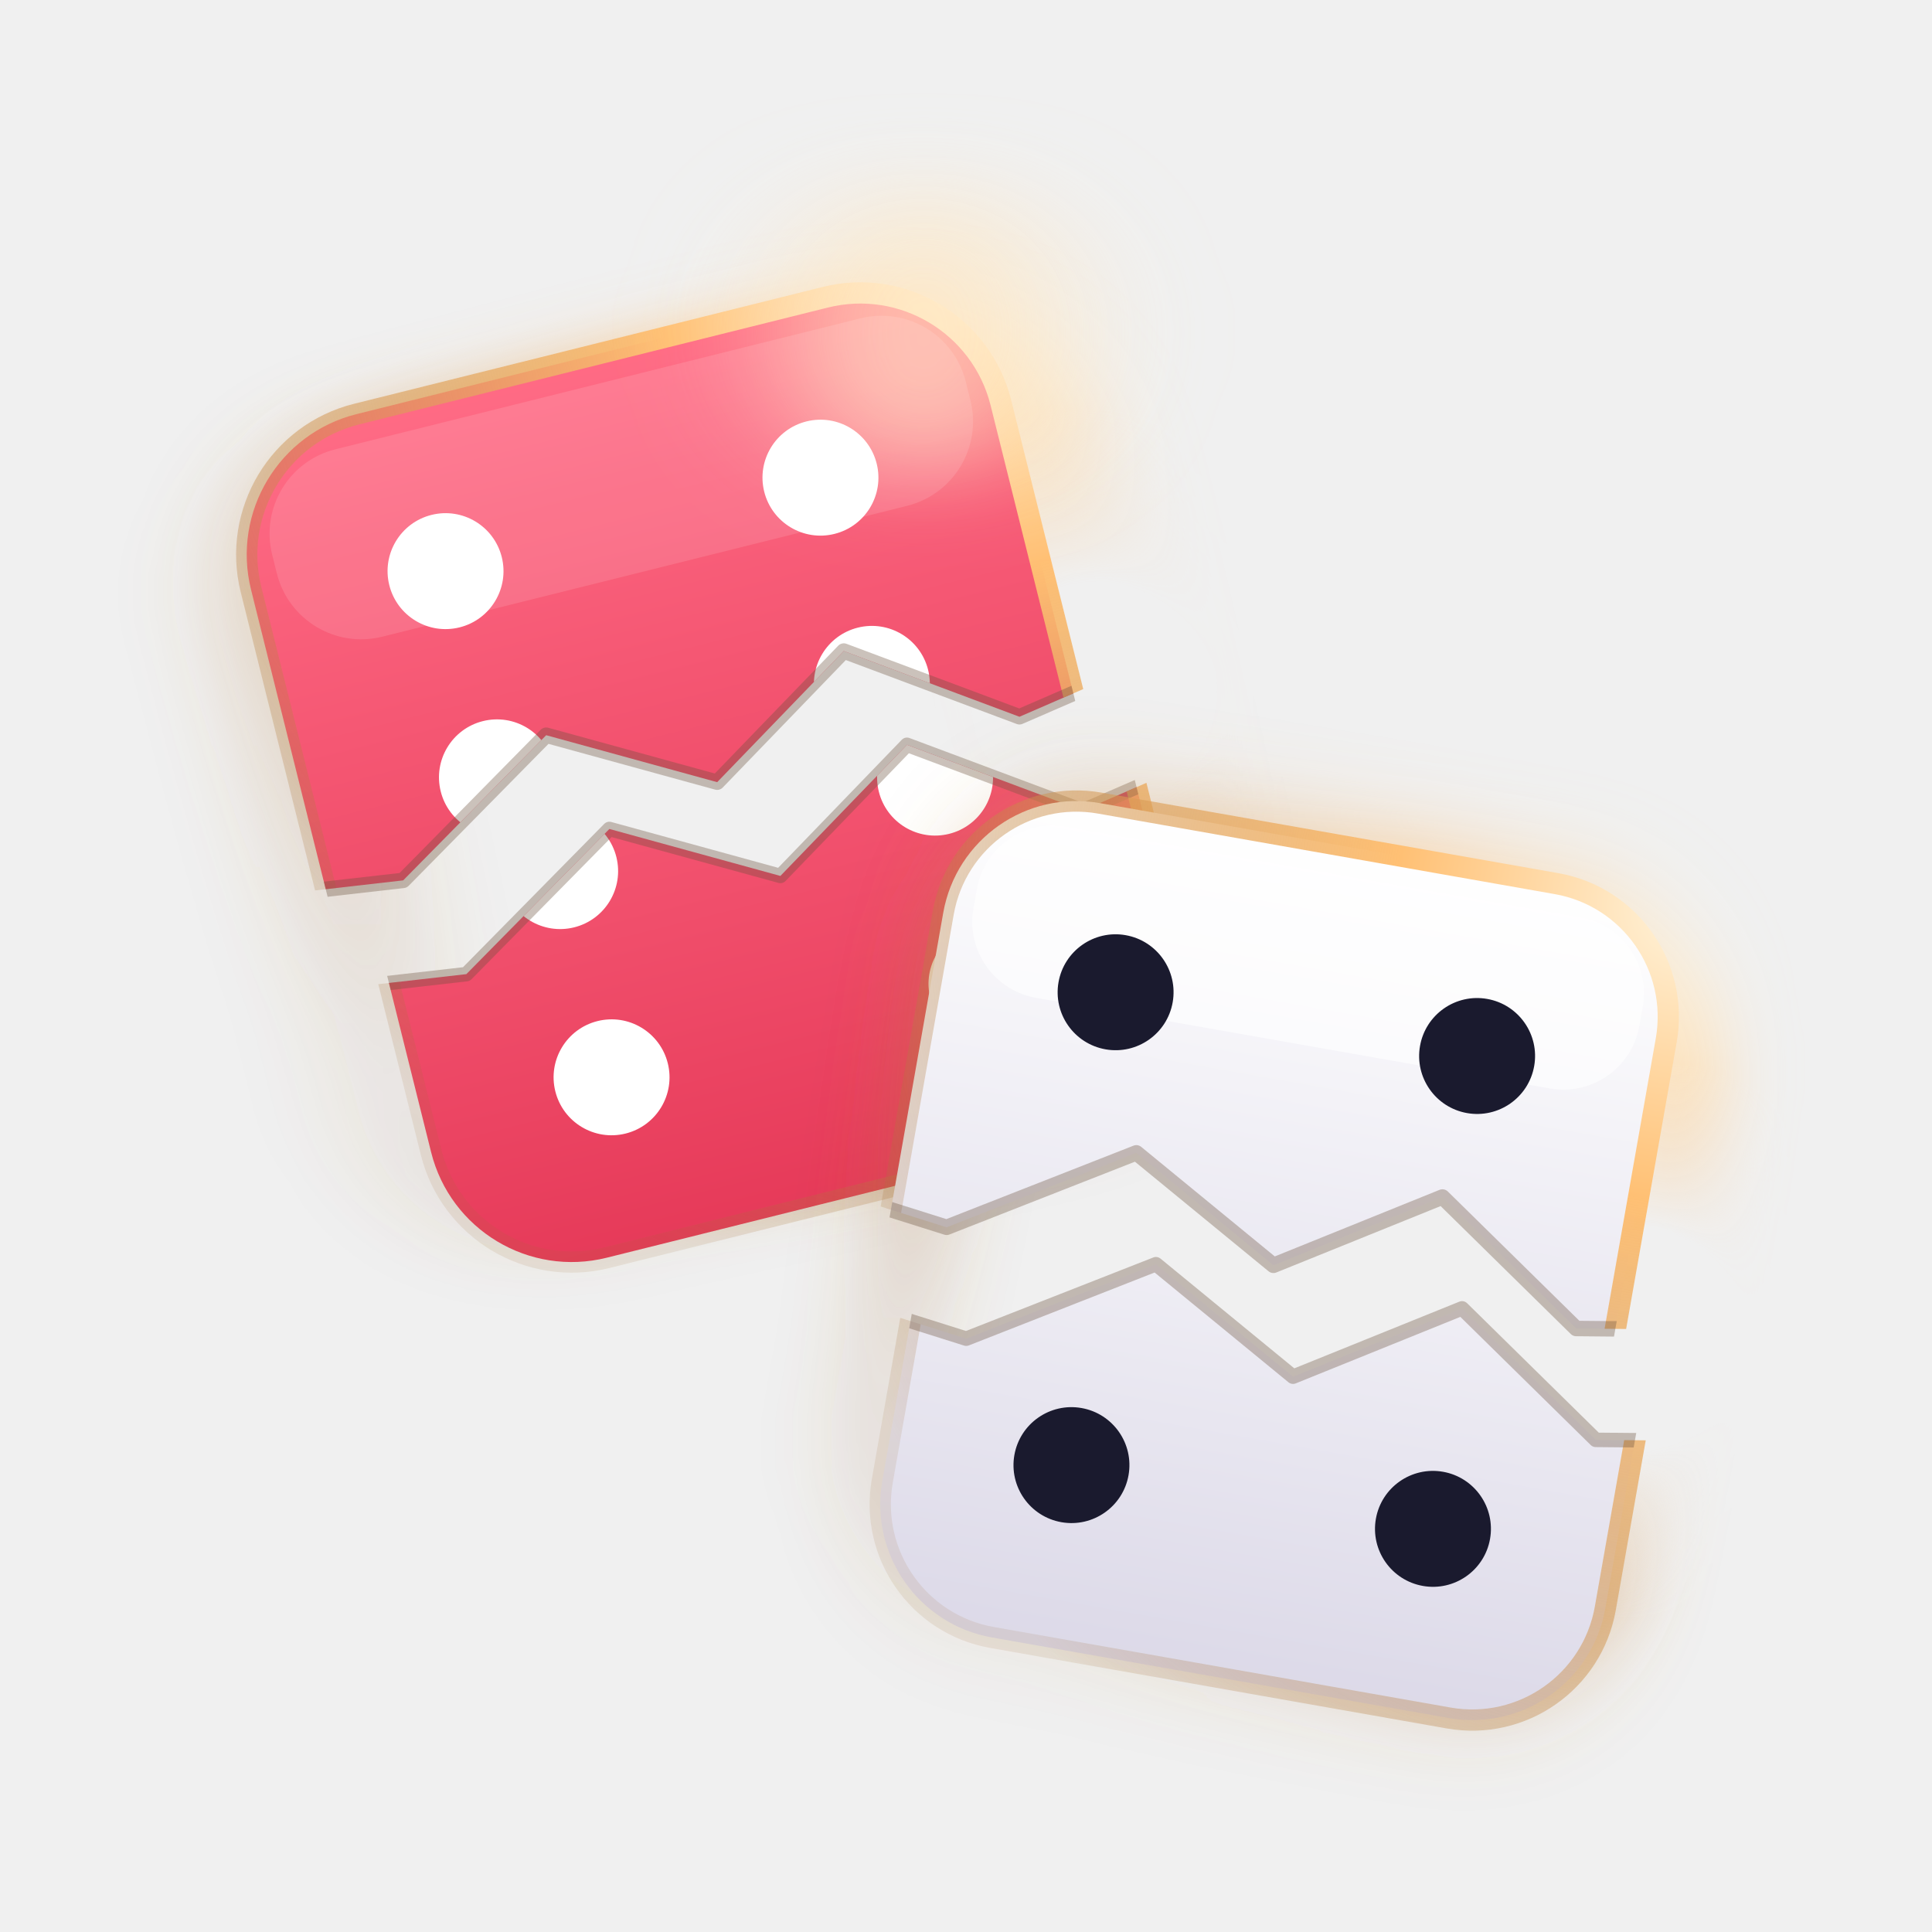
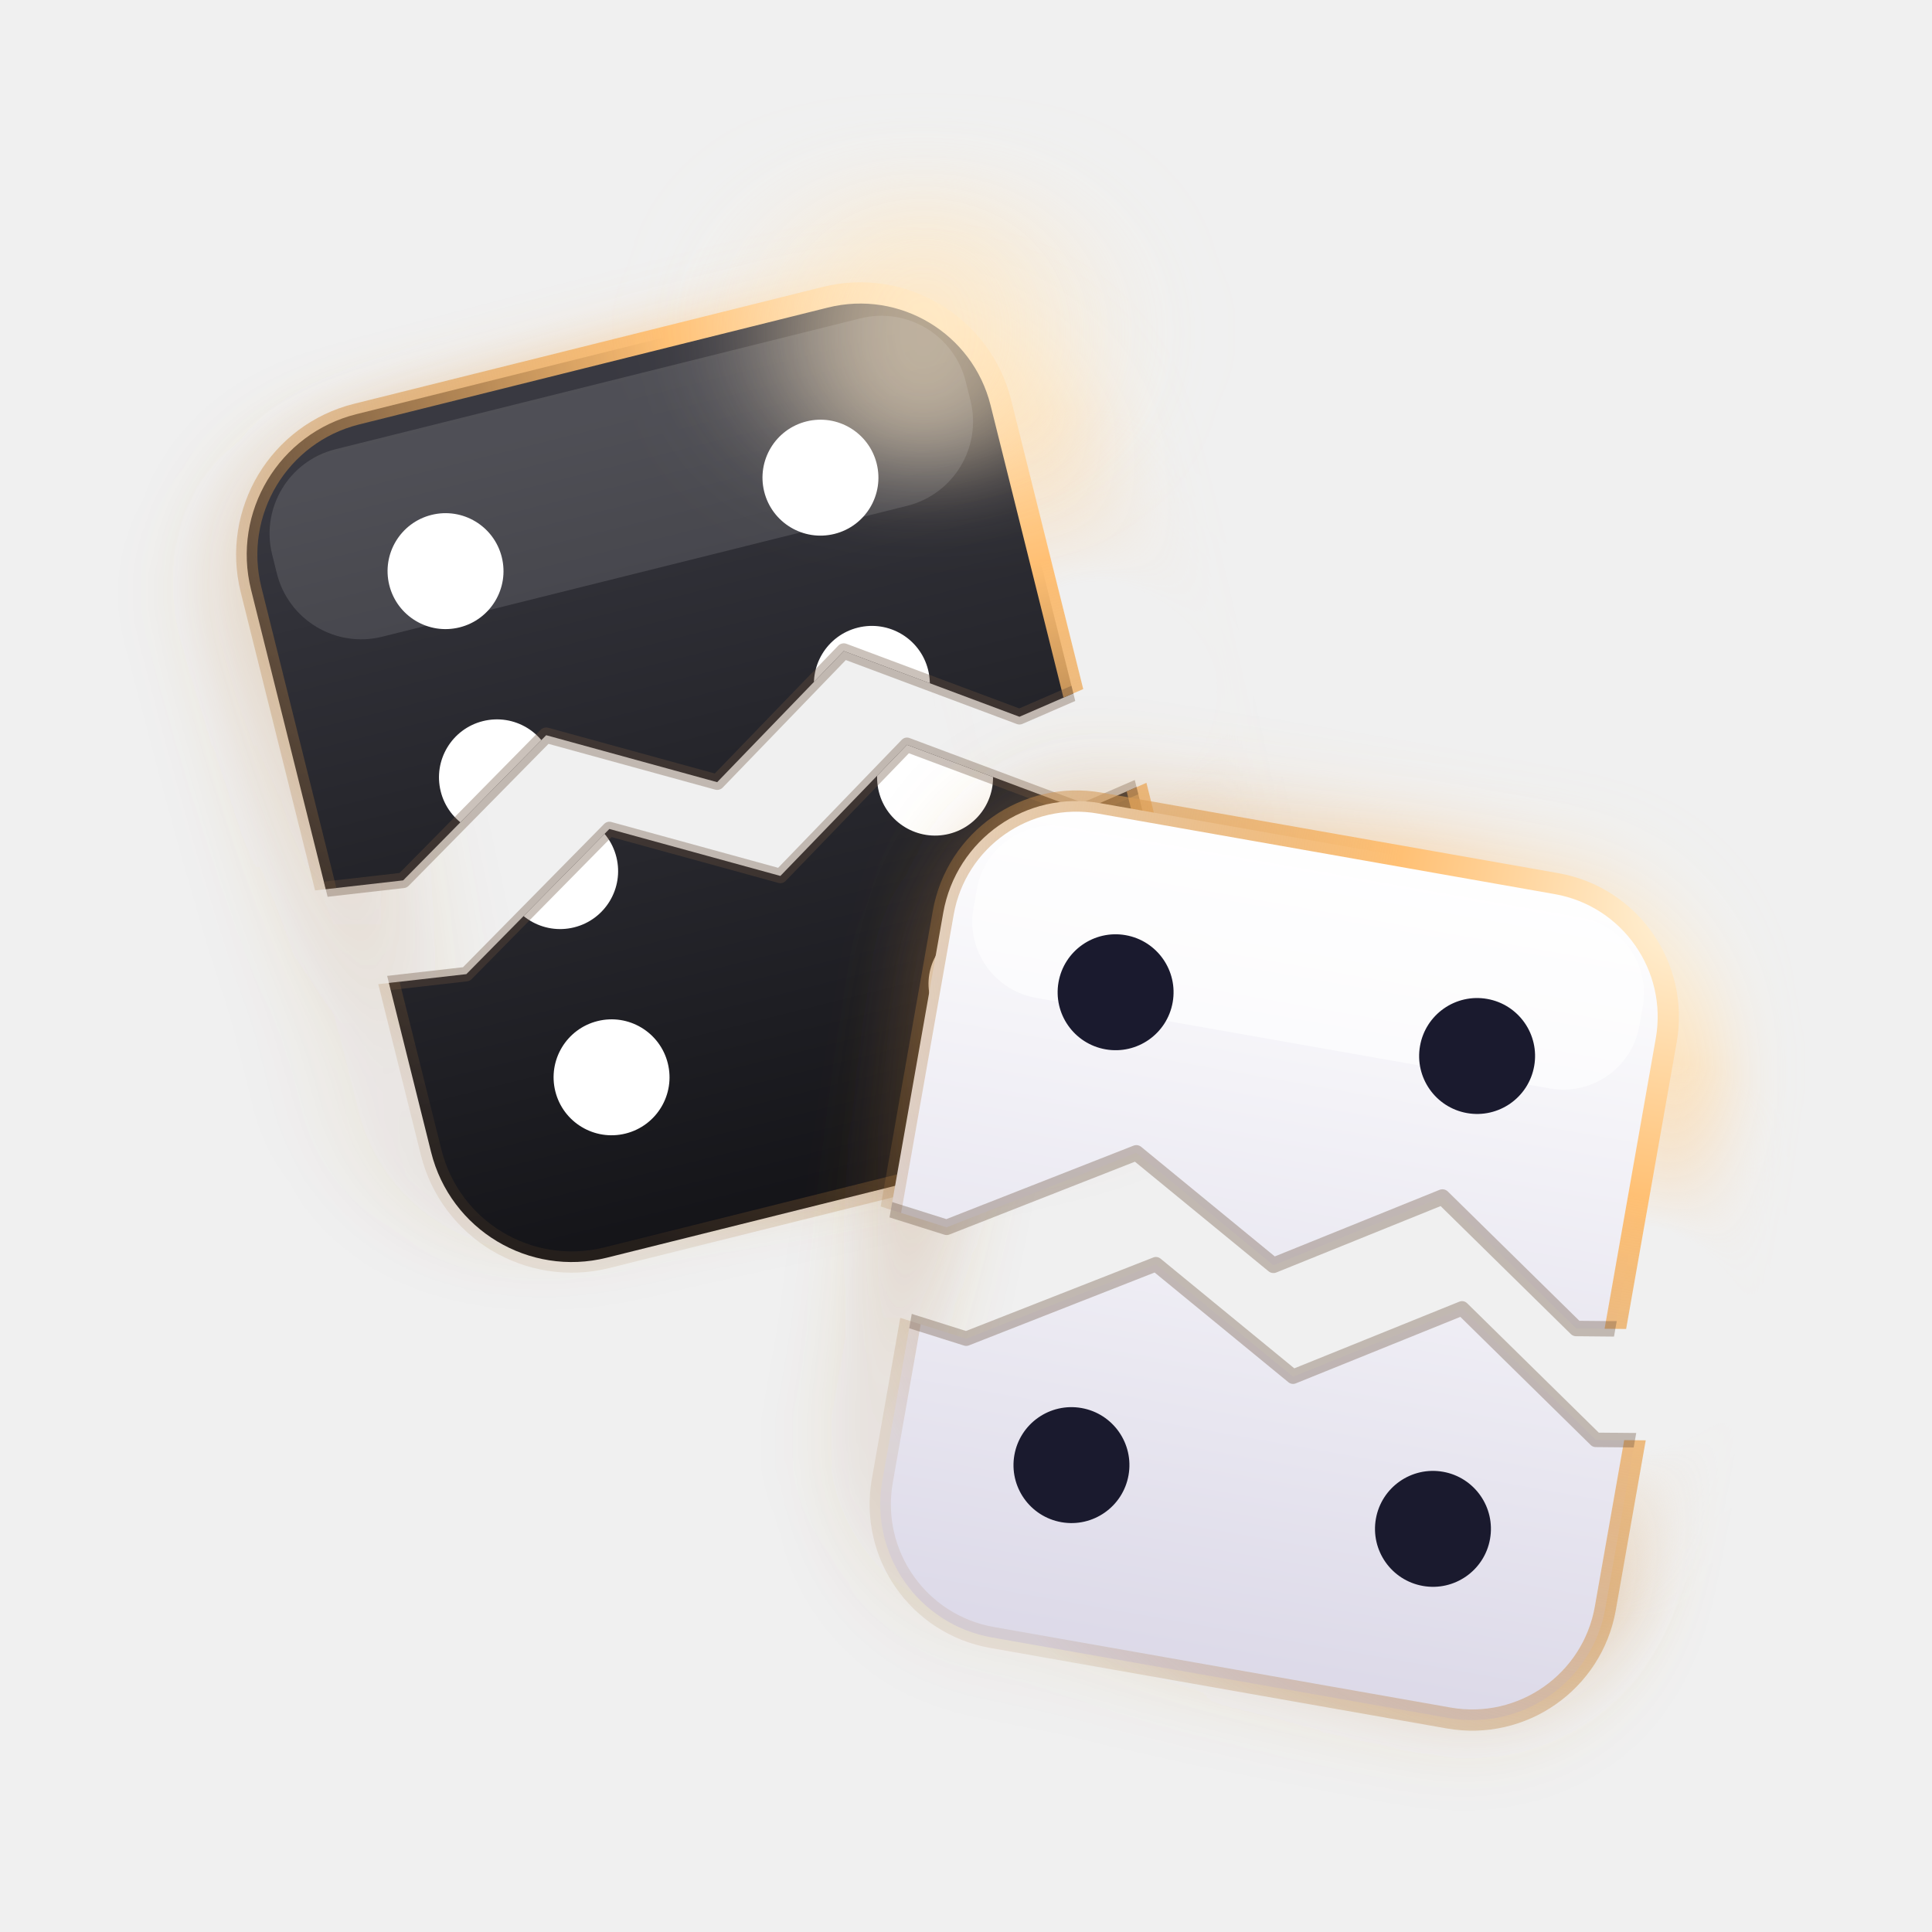
<svg xmlns="http://www.w3.org/2000/svg" viewBox="0 0 200 200" role="img" aria-label="Tensies — broken">
  <defs>
    <filter id="w-glow" x="-50%" y="-50%" width="200%" height="200%">
      <feGaussianBlur stdDeviation="6" />
    </filter>
    <filter id="w-rim" x="-80%" y="-80%" width="260%" height="260%">
      <feGaussianBlur stdDeviation="4.6" />
    </filter>
    <radialGradient id="w-rimg" cx="1" cy="0" r="1.25">
      <stop offset="0" stop-color="#fff4dc" />
      <stop offset="0.32" stop-color="#ffc074" />
      <stop offset="0.7" stop-color="#cf924c" stop-opacity="0.5" />
      <stop offset="1" stop-color="#9c6a35" stop-opacity="0.12" />
    </radialGradient>
-     <linearGradient id="l-pink" x1="0" y1="0" x2="0" y2="1">
-       <stop offset="0" stop-color="#ff6b85" />
-       <stop offset="1" stop-color="#e63a59" />
+     <linearGradient id="l-black" x1="0" y1="0" x2="0" y2="1">
+       <stop offset="0" stop-color="#3a3a42" />
+       <stop offset="1" stop-color="#141418" />
    </linearGradient>
    <linearGradient id="l-white" x1="0" y1="0" x2="0" y2="1">
      <stop offset="0" stop-color="#ffffff" />
      <stop offset="1" stop-color="#dcd9e8" />
    </linearGradient>
    <clipPath id="l-top">
      <path d="M-70,-80 L70,-80 L70,1 L34,7 L18,-4 L2,6 L-14,-3 L-32,8 L-70,3 Z" />
    </clipPath>
    <clipPath id="l-bot">
      <path d="M-70,80 L70,80 L70,1 L34,7 L18,-4 L2,6 L-14,-3 L-32,8 L-70,3 Z" />
    </clipPath>
    <clipPath id="l-die-p">
      <rect x="-40" y="-40" width="80" height="80" rx="15" />
    </clipPath>
    <clipPath id="l-die-w">
      <rect x="-38" y="-38" width="76" height="76" rx="14" />
    </clipPath>
    <radialGradient id="l-fade-p" cx="40" cy="2" r="30" gradientUnits="userSpaceOnUse">
      <stop offset="0" stop-color="#000" />
      <stop offset="0.4" stop-color="#000" />
      <stop offset="1" stop-color="#fff" />
    </radialGradient>
    <mask id="l-glowmask-p" maskUnits="userSpaceOnUse" x="-70" y="-70" width="140" height="140">
      <rect x="-70" y="-70" width="140" height="140" fill="url(#l-fade-p)" />
    </mask>
    <radialGradient id="l-fade-w" cx="38" cy="2" r="29" gradientUnits="userSpaceOnUse">
      <stop offset="0" stop-color="#000" />
      <stop offset="0.4" stop-color="#000" />
      <stop offset="1" stop-color="#fff" />
    </radialGradient>
    <mask id="l-glowmask-w" maskUnits="userSpaceOnUse" x="-70" y="-70" width="140" height="140">
      <rect x="-70" y="-70" width="140" height="140" fill="url(#l-fade-w)" />
    </mask>
  </defs>
  <g transform="translate(74 80) rotate(-14)">
    <rect x="-40" y="-40" width="80" height="80" rx="15" fill="none" stroke="url(#w-rimg)" stroke-width="8.5" filter="url(#w-rim)" mask="url(#l-glowmask-p)" />
    <g transform="translate(-2 -5)">
      <g clip-path="url(#l-top)">
-         <rect x="-40" y="-40" width="80" height="80" rx="15" fill="url(#l-pink)" stroke="url(#w-rimg)" stroke-width="2.2" />
+         <rect x="-40" y="-40" width="80" height="80" rx="15" fill="url(#l-black)" stroke="url(#w-rimg)" stroke-width="2.2" />
        <circle cx="34" cy="-34" r="15" fill="#ffe7c2" opacity="0.65" filter="url(#w-glow)" />
        <rect x="-37" y="-37" width="74" height="20" rx="9" fill="#ffffff" opacity="0.12" />
        <circle cx="-20" cy="-22" r="6" fill="#fff" />
        <circle cx="-20" cy="0" r="6" fill="#fff" />
        <circle cx="-20" cy="22" r="6" fill="#fff" />
        <circle cx="20" cy="-22" r="6" fill="#fff" />
        <circle cx="20" cy="0" r="6" fill="#fff" />
        <circle cx="20" cy="22" r="6" fill="#fff" />
      </g>
      <g clip-path="url(#l-die-p)">
        <path d="M70,1 L34,7 L18,-4 L2,6 L-14,-3 L-32,8 L-70,3" fill="none" stroke="#6a513c" stroke-width="1.6" stroke-linejoin="round" opacity="0.35" />
      </g>
    </g>
    <g transform="translate(2 6)">
      <g clip-path="url(#l-bot)">
-         <rect x="-40" y="-40" width="80" height="80" rx="15" fill="url(#l-pink)" stroke="url(#w-rimg)" stroke-width="2.2" />
+         <rect x="-40" y="-40" width="80" height="80" rx="15" fill="url(#l-black)" stroke="url(#w-rimg)" stroke-width="2.2" />
        <circle cx="-20" cy="-22" r="6" fill="#fff" />
        <circle cx="-20" cy="0" r="6" fill="#fff" />
        <circle cx="-20" cy="22" r="6" fill="#fff" />
        <circle cx="20" cy="-22" r="6" fill="#fff" />
        <circle cx="20" cy="0" r="6" fill="#fff" />
        <circle cx="20" cy="22" r="6" fill="#fff" />
      </g>
      <g clip-path="url(#l-die-p)">
        <path d="M70,1 L34,7 L18,-4 L2,6 L-14,-3 L-32,8 L-70,3" fill="none" stroke="#6a513c" stroke-width="1.5" stroke-linejoin="round" opacity="0.35" />
      </g>
    </g>
  </g>
  <g transform="translate(132 130) rotate(10)">
    <rect x="-38" y="-38" width="76" height="76" rx="14" fill="none" stroke="url(#w-rimg)" stroke-width="8.5" filter="url(#w-rim)" mask="url(#l-glowmask-w)" />
    <g transform="translate(-2 -5)">
      <g clip-path="url(#l-top)">
        <rect x="-38" y="-38" width="76" height="76" rx="14" fill="url(#l-white)" stroke="url(#w-rimg)" stroke-width="2.2" />
        <rect x="-35" y="-35" width="70" height="18" rx="8" fill="#ffffff" opacity="0.6" />
        <circle cx="-19" cy="-19" r="6" fill="#1a1a2e" />
        <circle cx="19" cy="-19" r="6" fill="#1a1a2e" />
        <circle cx="-19" cy="19" r="6" fill="#1a1a2e" />
        <circle cx="19" cy="19" r="6" fill="#1a1a2e" />
      </g>
      <g clip-path="url(#l-die-w)">
        <path d="M70,1 L34,7 L18,-4 L2,6 L-14,-3 L-32,8 L-70,3" fill="none" stroke="#6a513c" stroke-width="1.6" stroke-linejoin="round" opacity="0.35" />
      </g>
    </g>
    <g transform="translate(2 6)">
      <g clip-path="url(#l-bot)">
        <rect x="-38" y="-38" width="76" height="76" rx="14" fill="url(#l-white)" stroke="url(#w-rimg)" stroke-width="2.2" />
        <circle cx="-19" cy="-19" r="6" fill="#1a1a2e" />
        <circle cx="19" cy="-19" r="6" fill="#1a1a2e" />
        <circle cx="-19" cy="19" r="6" fill="#1a1a2e" />
        <circle cx="19" cy="19" r="6" fill="#1a1a2e" />
      </g>
      <g clip-path="url(#l-die-w)">
        <path d="M70,1 L34,7 L18,-4 L2,6 L-14,-3 L-32,8 L-70,3" fill="none" stroke="#6a513c" stroke-width="1.5" stroke-linejoin="round" opacity="0.35" />
      </g>
    </g>
  </g>
</svg>
